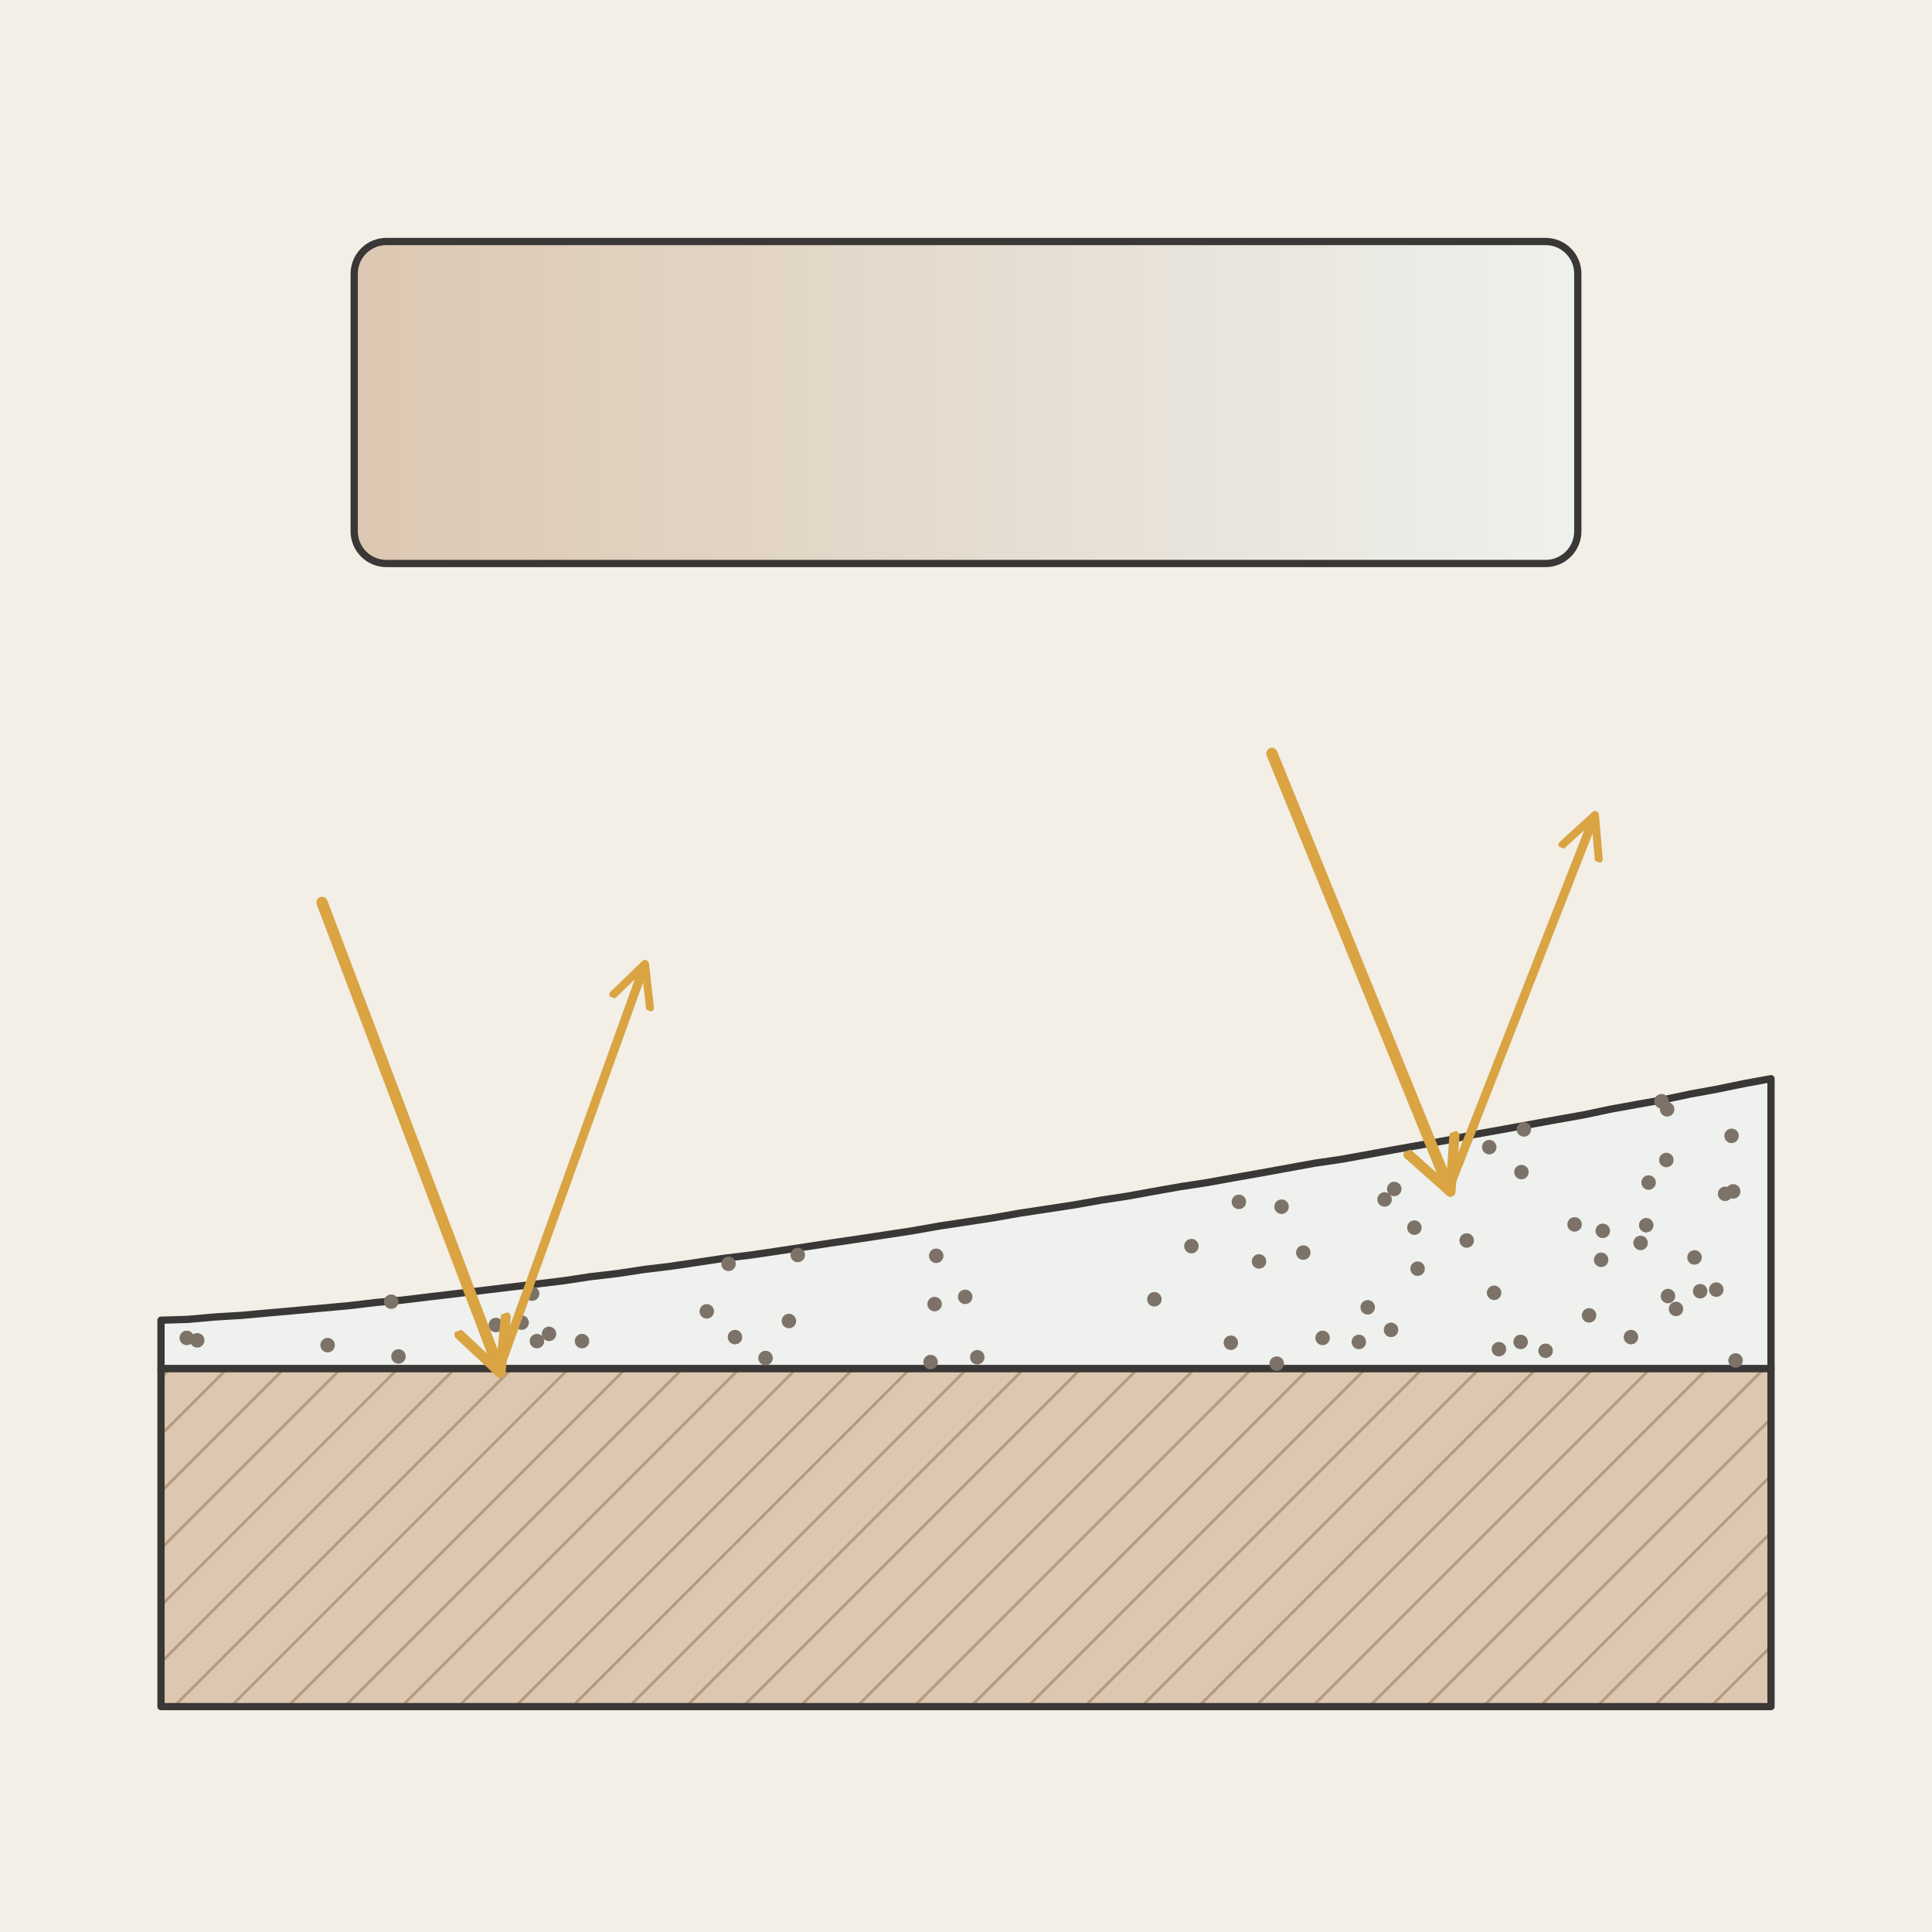
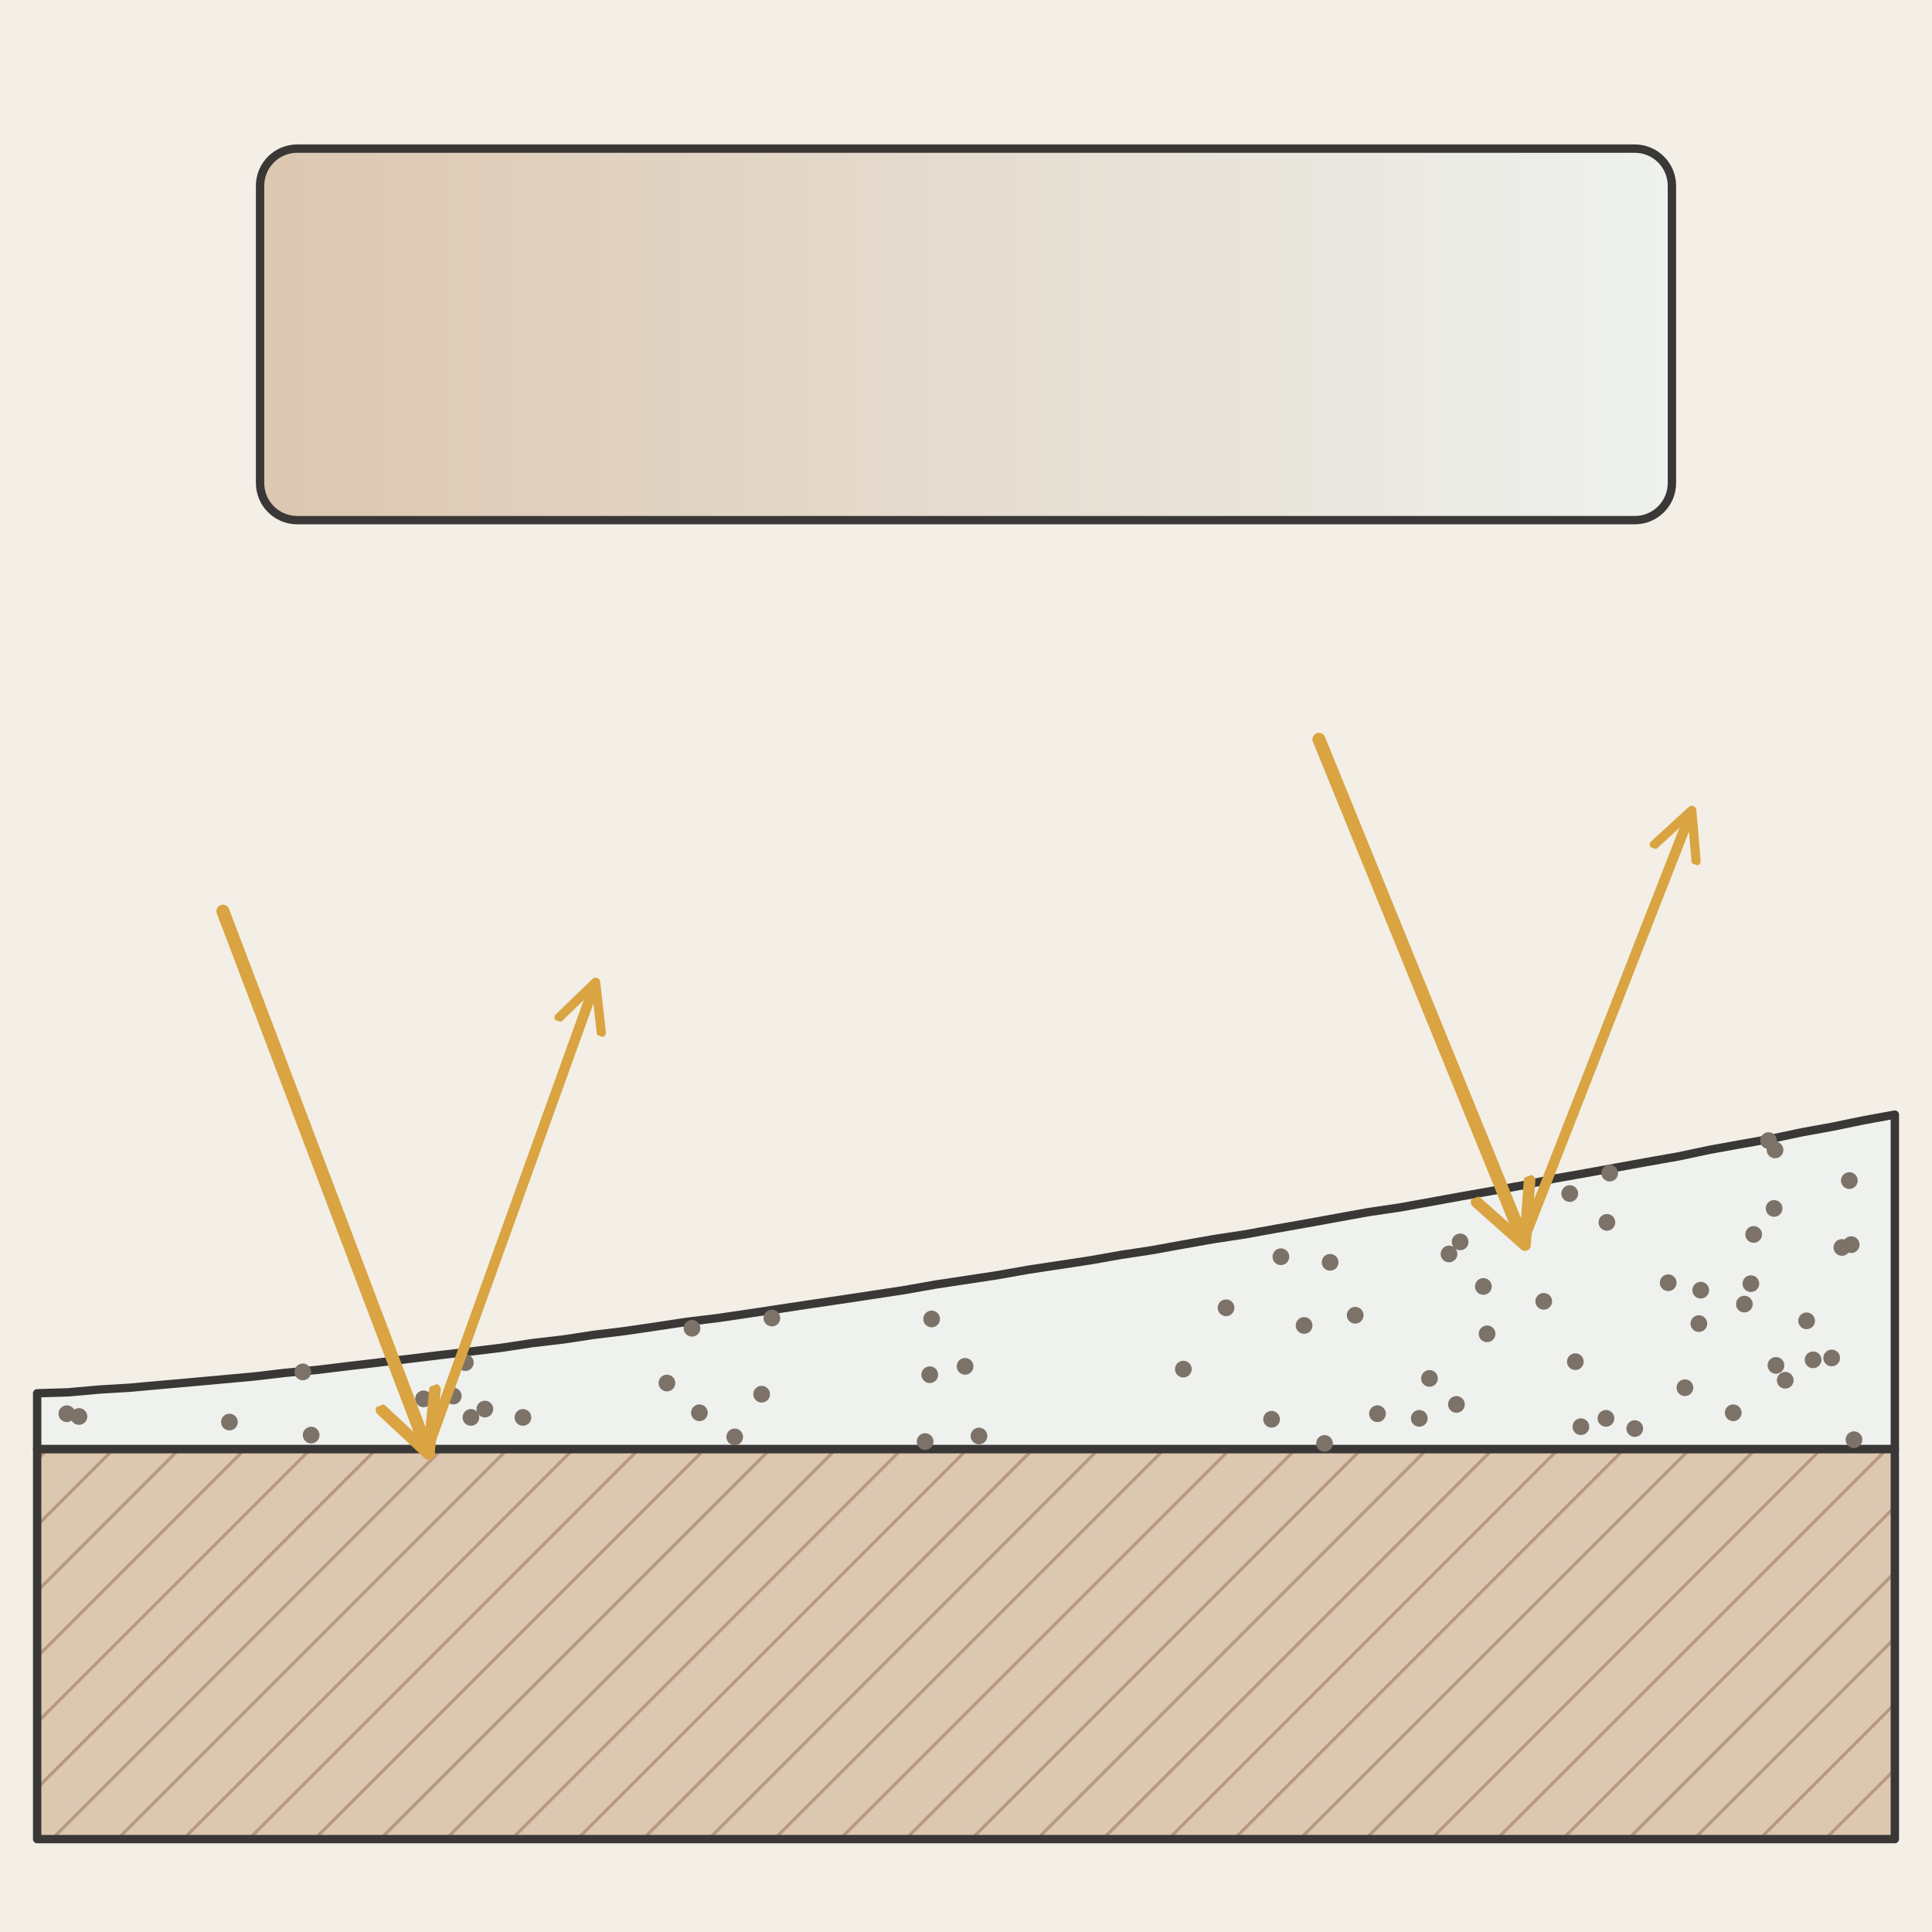
- <svg xmlns="http://www.w3.org/2000/svg" viewBox="0 0 240 240" width="240" height="240">
+ <svg xmlns="http://www.w3.org/2000/svg" viewBox="16 14 208 208" width="208" height="208">
  <rect width="240" height="240" fill="#F3EEE6" />
  <defs>
    <pattern id="h" width="5" height="5" patternUnits="userSpaceOnUse" patternTransform="rotate(45)">
      <rect width="5" height="5" fill="#DCC7B1" />
      <line x1="0" y1="0" x2="0" y2="5" stroke="#B79A80" stroke-width="0.7" />
    </pattern>
    <marker id="a" viewBox="0 0 8 8" refX="6.5" refY="4" markerWidth="5.5" markerHeight="5.5" orient="auto-start-reverse">
      <path d="M0.5,0.8L7,4L0.5,7.2" fill="none" stroke="#B46E4B" stroke-width="1.3" stroke-linecap="round" stroke-linejoin="round" />
    </marker>
    <marker id="aa" viewBox="0 0 8 8" refX="6.5" refY="4" markerWidth="5.5" markerHeight="5.5" orient="auto-start-reverse">
      <path d="M0.5,0.8L7,4L0.5,7.2" fill="none" stroke="#3D5965" stroke-width="1.3" stroke-linecap="round" stroke-linejoin="round" />
    </marker>
    <marker id="al" viewBox="0 0 8 8" refX="6.5" refY="4" markerWidth="5.5" markerHeight="5.5" orient="auto-start-reverse">
      <path d="M0.5,0.8L7,4L0.5,7.2" fill="none" stroke="#D9A441" stroke-width="1.3" stroke-linecap="round" stroke-linejoin="round" />
    </marker>
  </defs>
  <path d="M20,170L23.3,170L26.7,170L30,170L33.3,170L36.7,170L40,170L43.3,170L46.7,170L50,170L53.3,170L56.7,170L60,170L63.3,170L66.7,170L70,170L73.3,170L76.7,170L80,170L83.3,170L86.7,170L90,170L93.3,170L96.7,170L100,170L103.3,170L106.7,170L110,170L113.3,170L116.7,170L120,170L123.3,170L126.7,170L130,170L133.3,170L136.7,170L140,170L143.3,170L146.7,170L150,170L153.3,170L156.7,170L160,170L163.3,170L166.7,170L170,170L173.3,170L176.7,170L180,170L183.3,170L186.7,170L190,170L193.3,170L196.7,170L200,170L203.3,170L206.7,170L210,170L213.3,170L216.7,170L220,170L220,212L20,212Z" fill="url(#h)" stroke="#3A3836" stroke-width="0.9" stroke-linejoin="round" />
  <path d="M20,164L23.3,163.9L26.7,163.6L30,163.4L33.3,163.1L36.7,162.8L40,162.5L43.3,162.2L46.7,161.8L50,161.5L53.3,161.1L56.7,160.7L60,160.3L63.3,159.9L66.7,159.5L70,159.1L73.3,158.6L76.7,158.2L80,157.7L83.3,157.3L86.7,156.8L90,156.3L93.3,155.9L96.7,155.4L100,154.9L103.3,154.4L106.7,153.9L110,153.4L113.3,152.9L116.7,152.3L120,151.8L123.3,151.3L126.7,150.7L130,150.2L133.3,149.7L136.7,149.1L140,148.6L143.3,148L146.7,147.4L150,146.9L153.3,146.3L156.7,145.7L160,145.1L163.3,144.5L166.7,144L170,143.4L173.3,142.8L176.7,142.2L180,141.6L183.3,140.9L186.7,140.3L190,139.7L193.3,139.1L196.7,138.5L200,137.8L203.3,137.2L206.7,136.6L210,135.9L213.3,135.3L216.7,134.6L220,134L220,170L216.7,170L213.3,170L210,170L206.7,170L203.3,170L200,170L196.7,170L193.3,170L190,170L186.7,170L183.3,170L180,170L176.7,170L173.3,170L170,170L166.7,170L163.3,170L160,170L156.7,170L153.3,170L150,170L146.7,170L143.3,170L140,170L136.7,170L133.3,170L130,170L126.7,170L123.3,170L120,170L116.7,170L113.3,170L110,170L106.7,170L103.3,170L100,170L96.7,170L93.3,170L90,170L86.7,170L83.3,170L80,170L76.7,170L73.3,170L70,170L66.7,170L63.3,170L60,170L56.7,170L53.3,170L50,170L46.7,170L43.3,170L40,170L36.7,170L33.3,170L30,170L26.7,170L23.3,170L20,170Z" fill="#EEF1EE" fill-opacity="1" stroke="#3A3836" stroke-width="0.9" stroke-linejoin="round" />
  <circle cx="61.6" cy="164.6" r="0.9" fill="#7C7268" />
  <circle cx="175.7" cy="152.5" r="0.9" fill="#7C7268" />
  <circle cx="207.2" cy="161" r="0.9" fill="#7C7268" />
  <circle cx="189.3" cy="140.3" r="0.9" fill="#7C7268" />
  <circle cx="207.1" cy="137.8" r="0.9" fill="#7C7268" />
  <circle cx="64.8" cy="164.3" r="0.9" fill="#7C7268" />
  <circle cx="195.6" cy="152.1" r="0.9" fill="#7C7268" />
  <circle cx="161.9" cy="155.6" r="0.9" fill="#7C7268" />
  <circle cx="189" cy="145.6" r="0.9" fill="#7C7268" />
  <circle cx="72.3" cy="166.6" r="0.9" fill="#7C7268" />
  <circle cx="95.1" cy="168.7" r="0.9" fill="#7C7268" />
  <circle cx="164.3" cy="166.2" r="0.9" fill="#7C7268" />
  <circle cx="186.2" cy="167.6" r="0.9" fill="#7C7268" />
  <circle cx="87.8" cy="162.9" r="0.9" fill="#7C7268" />
  <circle cx="23.2" cy="166.2" r="0.9" fill="#7C7268" />
  <circle cx="198.9" cy="156.5" r="0.9" fill="#7C7268" />
  <circle cx="185" cy="142.5" r="0.9" fill="#7C7268" />
  <circle cx="158.6" cy="169.4" r="0.9" fill="#7C7268" />
  <circle cx="197.4" cy="163.4" r="0.9" fill="#7C7268" />
  <circle cx="40.7" cy="167.1" r="0.9" fill="#7C7268" />
  <circle cx="204.5" cy="152.2" r="0.9" fill="#7C7268" />
  <circle cx="169.9" cy="162.4" r="0.9" fill="#7C7268" />
  <circle cx="188.9" cy="166.7" r="0.9" fill="#7C7268" />
  <circle cx="192" cy="167.8" r="0.9" fill="#7C7268" />
  <circle cx="119.9" cy="161.1" r="0.9" fill="#7C7268" />
  <circle cx="68.2" cy="165.7" r="0.9" fill="#7C7268" />
  <circle cx="203.8" cy="154.4" r="0.9" fill="#7C7268" />
  <circle cx="207" cy="144.1" r="0.9" fill="#7C7268" />
  <circle cx="172.8" cy="165.2" r="0.9" fill="#7C7268" />
  <circle cx="213.2" cy="160.2" r="0.9" fill="#7C7268" />
  <circle cx="91.3" cy="166.1" r="0.9" fill="#7C7268" />
  <circle cx="210.5" cy="156.2" r="0.9" fill="#7C7268" />
  <circle cx="24.5" cy="166.5" r="0.9" fill="#7C7268" />
  <circle cx="202.6" cy="166.1" r="0.9" fill="#7C7268" />
  <circle cx="214.3" cy="148.3" r="0.9" fill="#7C7268" />
  <circle cx="172" cy="149" r="0.9" fill="#7C7268" />
  <circle cx="66.7" cy="166.6" r="0.9" fill="#7C7268" />
  <circle cx="156.4" cy="156.7" r="0.9" fill="#7C7268" />
  <circle cx="199.1" cy="152.9" r="0.9" fill="#7C7268" />
  <circle cx="208.2" cy="162.6" r="0.9" fill="#7C7268" />
  <circle cx="204.8" cy="146.9" r="0.9" fill="#7C7268" />
  <circle cx="121.4" cy="168.6" r="0.9" fill="#7C7268" />
  <circle cx="215.3" cy="148" r="0.9" fill="#7C7268" />
  <circle cx="143.4" cy="161.4" r="0.9" fill="#7C7268" />
  <circle cx="182.2" cy="154.1" r="0.9" fill="#7C7268" />
  <circle cx="66.1" cy="160.7" r="0.9" fill="#7C7268" />
  <circle cx="153.9" cy="149.3" r="0.9" fill="#7C7268" />
  <circle cx="98" cy="164.1" r="0.9" fill="#7C7268" />
  <circle cx="90.5" cy="157" r="0.9" fill="#7C7268" />
  <circle cx="206.4" cy="136.8" r="0.9" fill="#7C7268" />
  <circle cx="49.5" cy="168.5" r="0.9" fill="#7C7268" />
  <circle cx="168.8" cy="166.7" r="0.9" fill="#7C7268" />
  <circle cx="215.6" cy="169" r="0.9" fill="#7C7268" />
  <circle cx="185.6" cy="160.6" r="0.9" fill="#7C7268" />
  <circle cx="211.2" cy="160.4" r="0.9" fill="#7C7268" />
  <circle cx="148" cy="154.8" r="0.9" fill="#7C7268" />
  <circle cx="152.9" cy="166.8" r="0.9" fill="#7C7268" />
  <circle cx="116.1" cy="162" r="0.9" fill="#7C7268" />
  <circle cx="176.1" cy="157.6" r="0.9" fill="#7C7268" />
  <circle cx="116.3" cy="156" r="0.9" fill="#7C7268" />
  <circle cx="159.2" cy="149.9" r="0.9" fill="#7C7268" />
  <circle cx="99.1" cy="155.9" r="0.9" fill="#7C7268" />
  <circle cx="115.6" cy="169.2" r="0.9" fill="#7C7268" />
  <circle cx="215.1" cy="141.1" r="0.9" fill="#7C7268" />
  <circle cx="173.2" cy="147.7" r="0.9" fill="#7C7268" />
  <circle cx="48.6" cy="161.7" r="0.9" fill="#7C7268" />
  <path d="M40,112.1L62,170.1" fill="none" stroke="#D9A441" stroke-width="1.4" stroke-linecap="round" marker-end="url(#al)" />
  <path d="M62,170.1L80,120.1" fill="none" stroke="#D9A441" stroke-width="1.1" stroke-linecap="round" marker-end="url(#al)" />
  <path d="M158,93.6L180,147.6" fill="none" stroke="#D9A441" stroke-width="1.4" stroke-linecap="round" marker-end="url(#al)" />
  <path d="M180,147.6L198,101.6" fill="none" stroke="#D9A441" stroke-width="1.1" stroke-linecap="round" marker-end="url(#al)" />
  <defs>
    <linearGradient id="g" x1="0" x2="1">
      <stop offset="0" stop-color="#DCC7B1" />
      <stop offset="1" stop-color="#EEF1EE" />
    </linearGradient>
  </defs>
  <rect x="44" y="30" width="152" height="40" rx="4" fill="url(#g)" stroke="#3A3836" stroke-width="0.9" />
</svg>
